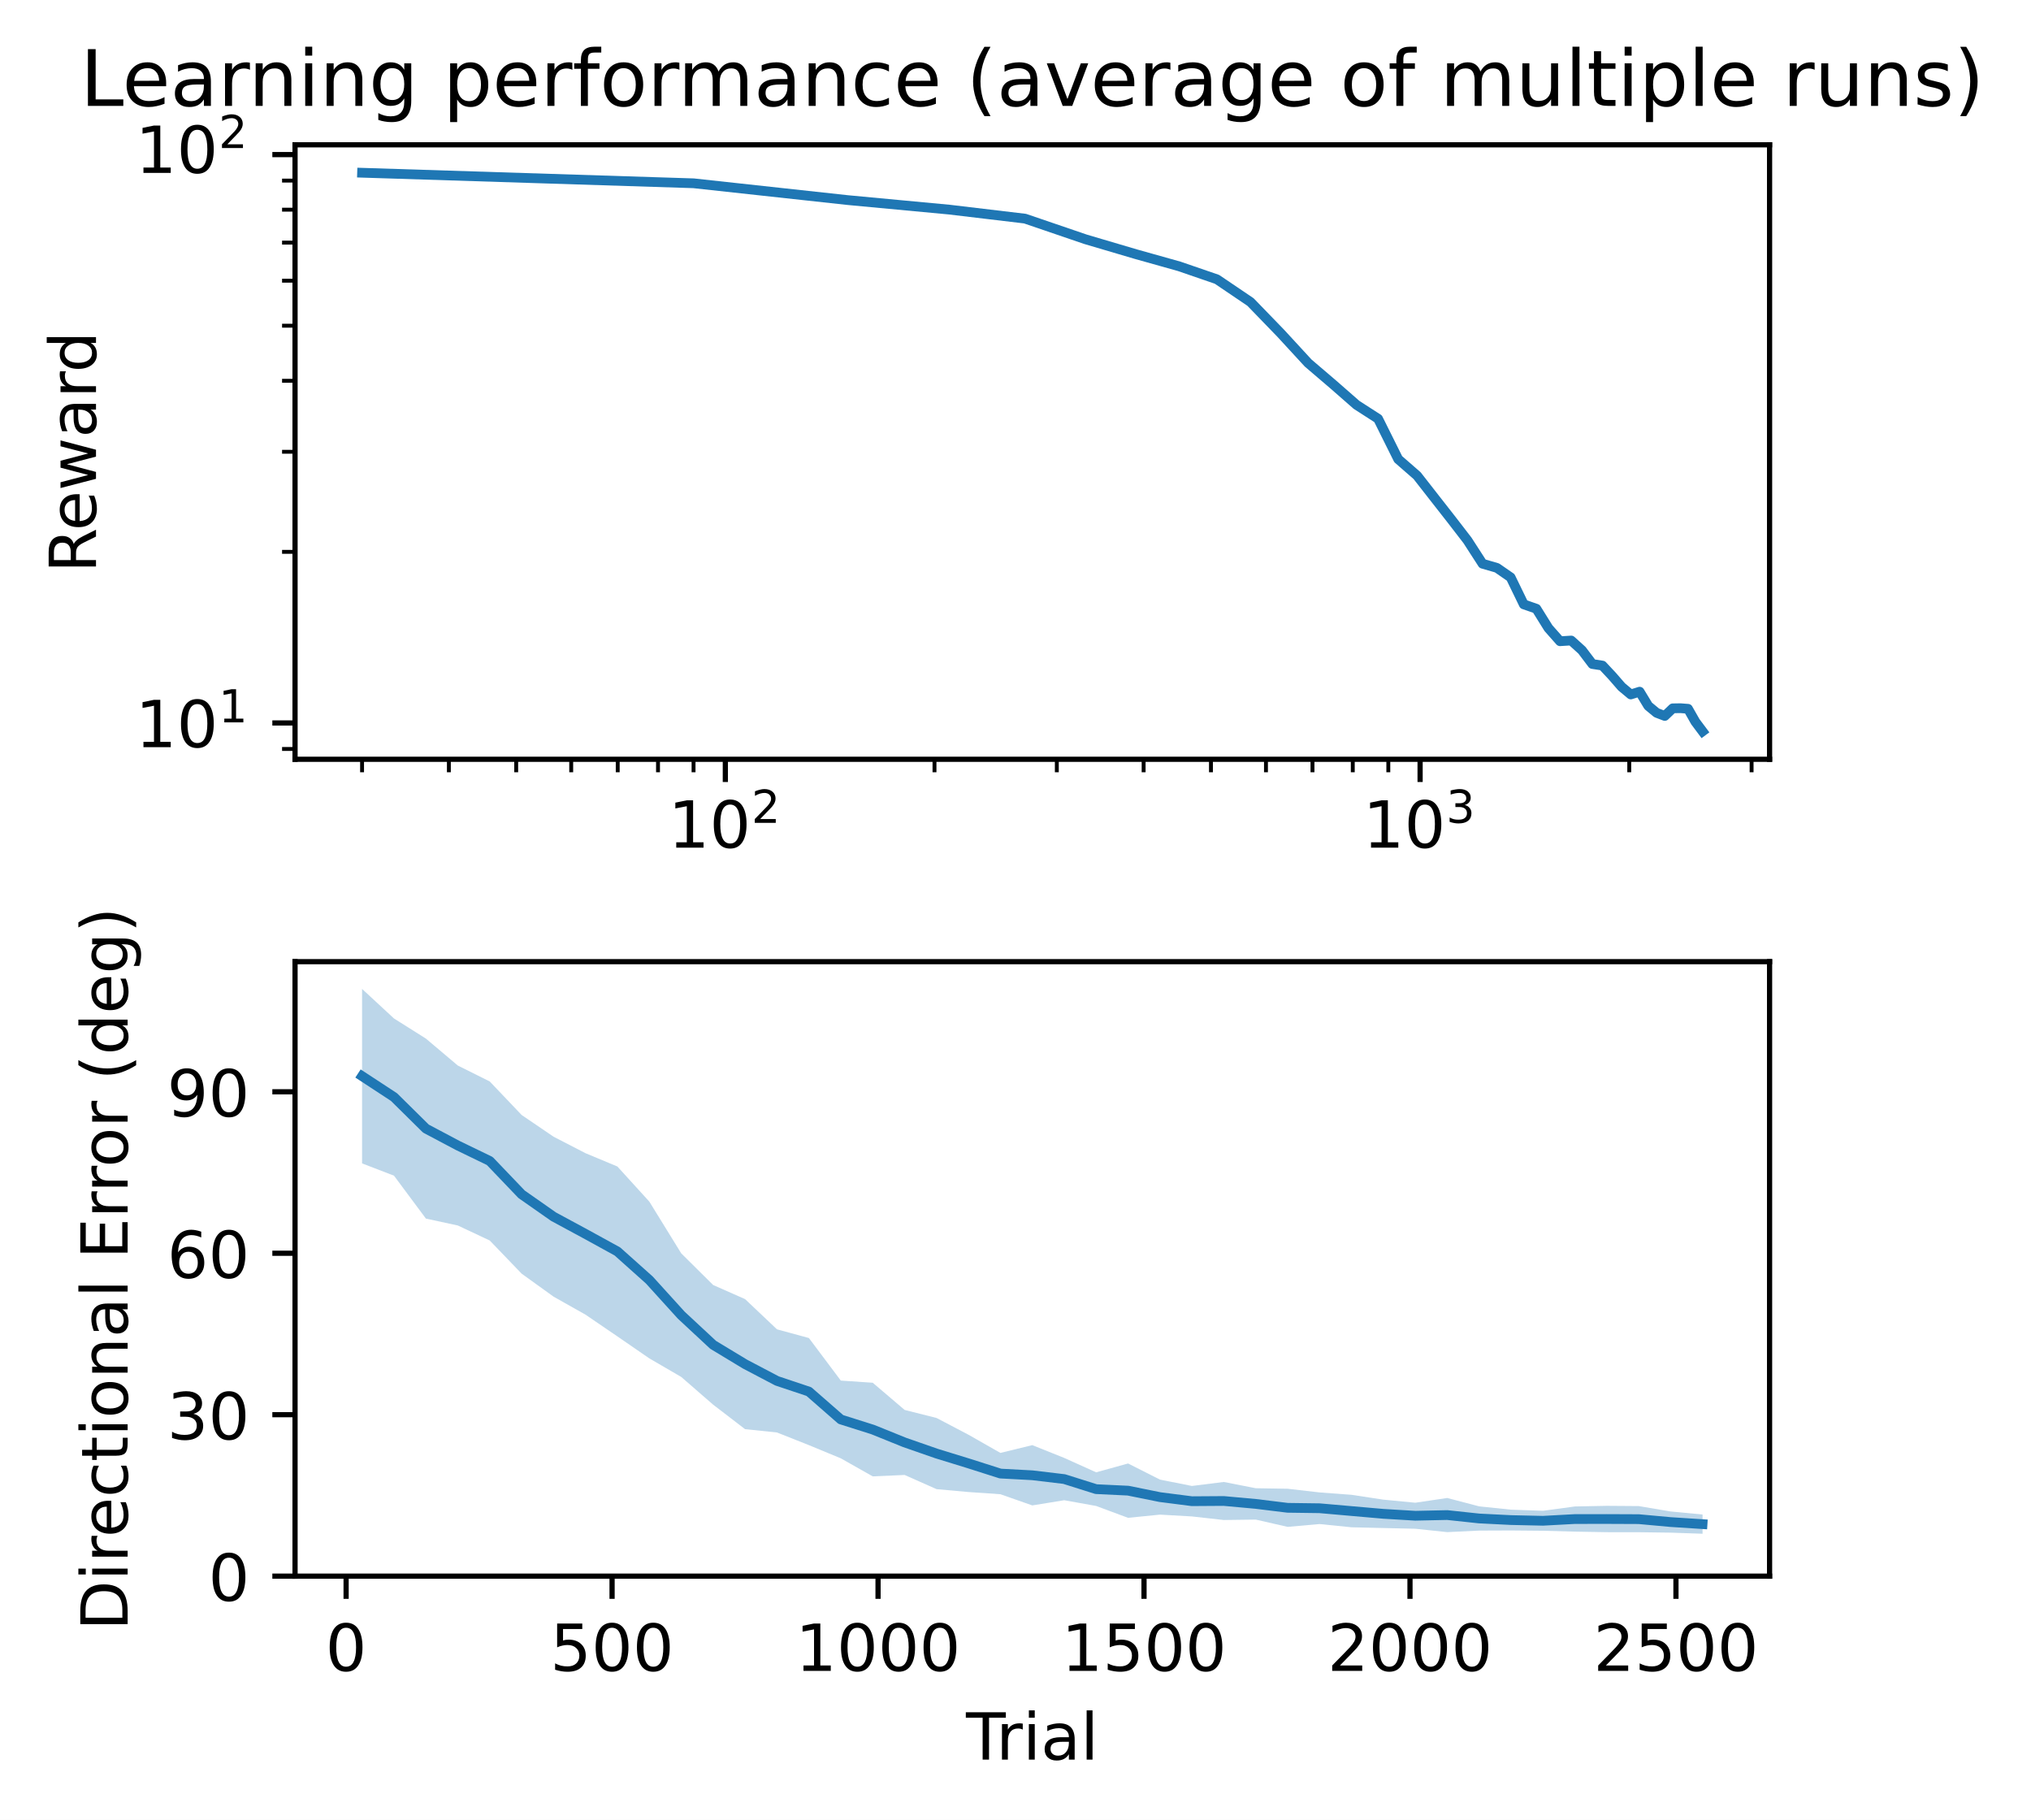
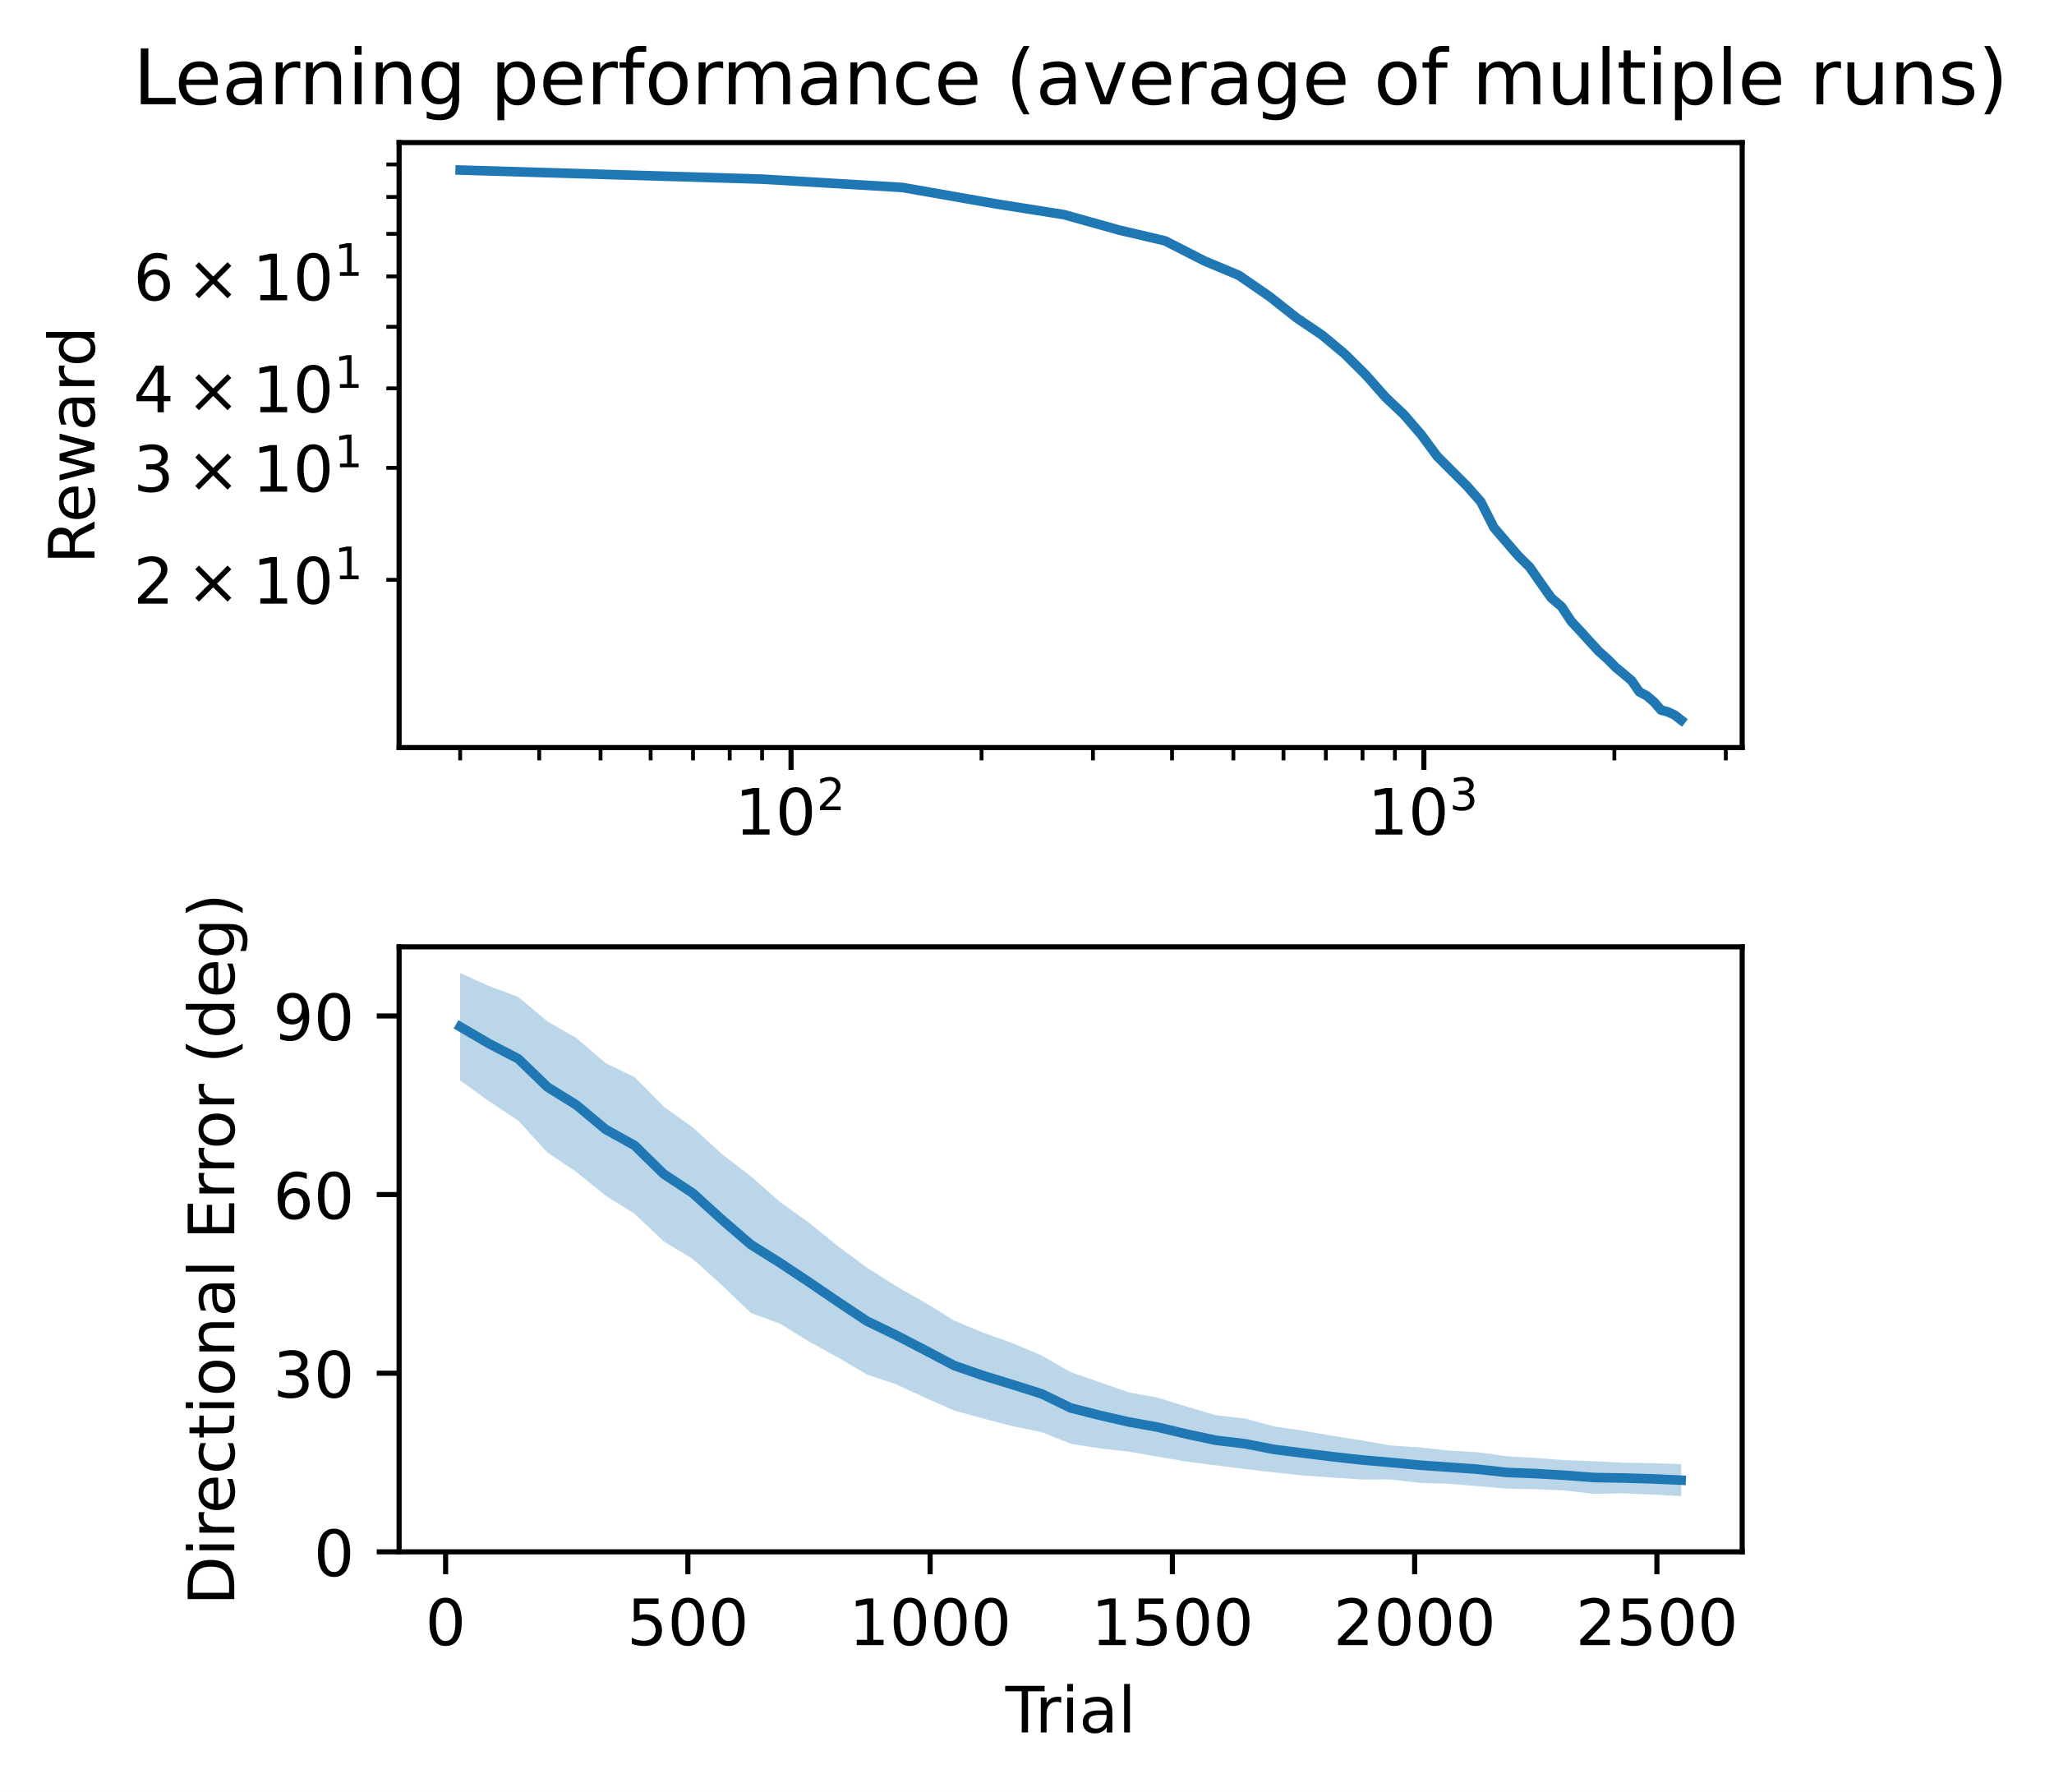
- <svg xmlns="http://www.w3.org/2000/svg" xmlns:xlink="http://www.w3.org/1999/xlink" width="313.06pt" height="280.474pt" viewBox="0 0 313.06 280.474" version="1.1">
+ <svg xmlns="http://www.w3.org/2000/svg" xmlns:xlink="http://www.w3.org/1999/xlink" width="321.541pt" height="280.474pt" viewBox="0 0 321.541 280.474" version="1.1">
  <defs>
    <style type="text/css">*{stroke-linejoin: round; stroke-linecap: butt}</style>
  </defs>
  <g id="figure_1">
    <g id="patch_1">
-       <path d="M 0 280.474  L 313.06 280.474  L 313.06 0  L 0 0  z " style="fill: #ffffff" />
+       <path d="M 0 280.474  L 321.541 280.474  L 321.541 0  L 0 0  z " style="fill: #ffffff" />
    </g>
    <g id="axes_1">
      <g id="patch_2">
-         <path d="M 45.478 117.022  L 272.764 117.022  L 272.764 22.318  L 45.478 22.318  z " style="fill: #ffffff" />
+         <path d="M 62.478 117.022  L 272.727 117.022  L 272.727 22.318  L 62.478 22.318  z " style="fill: #ffffff" />
      </g>
      <g id="FillBetweenPolyCollection_1">
-         <path d="M 55.809 87799.639  L 55.809 87799.639  L 106.905 87799.639  L 130.663 87799.639  L 146.312 87799.639  L 158 87799.639  L 167.333 87799.639  L 175.103 87799.639  L 181.758 87799.639  L 187.579 87799.639  L 192.752 87799.639  L 197.407 87799.639  L 201.638 87799.639  L 205.516 87799.639  L 209.096 87799.639  L 212.419 87799.639  L 215.521 87799.639  L 218.429 87799.639  L 221.165 87799.639  L 223.75 87799.639  L 226.198 87799.639  L 228.524 87799.639  L 230.739 87799.639  L 232.854 87799.639  L 234.876 87799.639  L 236.814 87799.639  L 238.675 87799.639  L 240.464 87799.639  L 242.187 87799.639  L 243.848 87799.639  L 245.452 87799.639  L 247.002 87799.639  L 248.503 87799.639  L 249.956 87799.639  L 251.366 87799.639  L 252.734 87799.639  L 254.063 87799.639  L 255.355 87799.639  L 256.612 87799.639  L 257.836 87799.639  L 259.028 87799.639  L 260.191 87799.639  L 261.326 87799.639  L 262.433 87799.639  L 262.433 87799.639  L 262.433 87799.639  L 261.326 87799.639  L 260.191 87799.639  L 259.028 87799.639  L 257.836 87799.639  L 256.612 87799.639  L 255.355 87799.639  L 254.063 87799.639  L 252.734 87799.639  L 251.366 87799.639  L 249.956 87799.639  L 248.503 87799.639  L 247.002 87799.639  L 245.452 87799.639  L 243.848 87799.639  L 242.187 87799.639  L 240.464 87799.639  L 238.675 87799.639  L 236.814 87799.639  L 234.876 87799.639  L 232.854 87799.639  L 230.739 87799.639  L 228.524 87799.639  L 226.198 87799.639  L 223.75 87799.639  L 221.165 87799.639  L 218.429 87799.639  L 215.521 87799.639  L 212.419 87799.639  L 209.096 87799.639  L 205.516 87799.639  L 201.638 87799.639  L 197.407 87799.639  L 192.752 87799.639  L 187.579 87799.639  L 181.758 87799.639  L 175.103 87799.639  L 167.333 87799.639  L 158 87799.639  L 146.312 87799.639  L 130.663 87799.639  L 106.905 87799.639  L 55.809 87799.639  z " clip-path="url(#p11eb59c816)" style="fill: #1f77b4; fill-opacity: 0.3" />
+         <path d="M 72.035 99754.796  L 72.035 99754.796  L 119.3 99754.796  L 141.277 99754.796  L 155.753 99754.796  L 166.566 99754.796  L 175.199 99754.796  L 182.386 99754.796  L 188.543 99754.796  L 193.928 99754.796  L 198.713 99754.796  L 203.019 99754.796  L 206.933 99754.796  L 210.52 99754.796  L 213.831 99754.796  L 216.905 99754.796  L 219.775 99754.796  L 222.464 99754.796  L 224.996 99754.796  L 227.387 99754.796  L 229.651 99754.796  L 231.803 99754.796  L 233.852 99754.796  L 235.808 99754.796  L 237.679 99754.796  L 239.472 99754.796  L 241.193 99754.796  L 242.848 99754.796  L 244.441 99754.796  L 245.978 99754.796  L 247.462 99754.796  L 248.896 99754.796  L 250.284 99754.796  L 251.629 99754.796  L 252.932 99754.796  L 254.198 99754.796  L 255.427 99754.796  L 256.622 99754.796  L 257.785 99754.796  L 258.917 99754.796  L 260.021 99754.796  L 261.096 99754.796  L 262.146 99754.796  L 263.17 99754.796  L 263.17 99754.796  L 263.17 99754.796  L 262.146 99754.796  L 261.096 99754.796  L 260.021 99754.796  L 258.917 99754.796  L 257.785 99754.796  L 256.622 99754.796  L 255.427 99754.796  L 254.198 99754.796  L 252.932 99754.796  L 251.629 99754.796  L 250.284 99754.796  L 248.896 99754.796  L 247.462 99754.796  L 245.978 99754.796  L 244.441 99754.796  L 242.848 99754.796  L 241.193 99754.796  L 239.472 99754.796  L 237.679 99754.796  L 235.808 99754.796  L 233.852 99754.796  L 231.803 99754.796  L 229.651 99754.796  L 227.387 99754.796  L 224.996 99754.796  L 222.464 99754.796  L 219.775 99754.796  L 216.905 99754.796  L 213.831 99754.796  L 210.52 99754.796  L 206.933 99754.796  L 203.019 99754.796  L 198.713 99754.796  L 193.928 99754.796  L 188.543 99754.796  L 182.386 99754.796  L 175.199 99754.796  L 166.566 99754.796  L 155.753 99754.796  L 141.277 99754.796  L 119.3 99754.796  L 72.035 99754.796  z " clip-path="url(#p945045b6bb)" style="fill: #1f77b4; fill-opacity: 0.3" />
      </g>
      <g id="matplotlib.axis_1">
        <g id="xtick_1">
          <g id="line2d_1">
            <defs>
-               <path id="m85e213decc" d="M 0 0  L 0 3.5  " style="stroke: #000000; stroke-width: 0.8" />
+               <path id="m9af46f7f01" d="M 0 0  L 0 3.5  " style="stroke: #000000; stroke-width: 0.8" />
            </defs>
            <g>
-               <use xlink:href="#m85e213decc" x="111.805" y="117.022" style="stroke: #000000; stroke-width: 0.8" />
+               <use xlink:href="#m9af46f7f01" x="123.833" y="117.022" style="stroke: #000000; stroke-width: 0.8" />
            </g>
          </g>
          <g id="text_1">
-             <g transform="translate(103.005 131.6206)">
+             <g transform="translate(115.0331 131.6206)">
              <text>
                <tspan x="0" y="-0.977" style="font-size: 10px; font-family: 'DejaVu Sans'">1</tspan>
                <tspan x="6.362" y="-0.977" style="font-size: 10px; font-family: 'DejaVu Sans'">0</tspan>
                <tspan x="12.82" y="-4.805" style="font-size: 7px; font-family: 'DejaVu Sans'">2</tspan>
              </text>
            </g>
          </g>
        </g>
        <g id="xtick_2">
          <g id="line2d_2">
            <g>
-               <use xlink:href="#m85e213decc" x="218.896" y="117.022" style="stroke: #000000; stroke-width: 0.8" />
+               <use xlink:href="#m9af46f7f01" x="222.897" y="117.022" style="stroke: #000000; stroke-width: 0.8" />
            </g>
          </g>
          <g id="text_2">
-             <g transform="translate(210.0961 131.6206)">
+             <g transform="translate(214.0967 131.6206)">
              <text>
                <tspan x="0" y="-0.977" style="font-size: 10px; font-family: 'DejaVu Sans'">1</tspan>
                <tspan x="6.362" y="-0.977" style="font-size: 10px; font-family: 'DejaVu Sans'">0</tspan>
                <tspan x="12.82" y="-4.805" style="font-size: 7px; font-family: 'DejaVu Sans'">3</tspan>
              </text>
            </g>
          </g>
        </g>
        <g id="xtick_3">
          <g id="line2d_3">
            <defs>
-               <path id="m5be308312e" d="M 0 0  L 0 2  " style="stroke: #000000; stroke-width: 0.6" />
+               <path id="m148ec2140c" d="M 0 0  L 0 2  " style="stroke: #000000; stroke-width: 0.6" />
            </defs>
            <g>
-               <use xlink:href="#m5be308312e" x="55.809" y="117.022" style="stroke: #000000; stroke-width: 0.6" />
+               <use xlink:href="#m148ec2140c" x="72.035" y="117.022" style="stroke: #000000; stroke-width: 0.6" />
            </g>
          </g>
        </g>
        <g id="xtick_4">
          <g id="line2d_4">
            <g>
-               <use xlink:href="#m5be308312e" x="69.189" y="117.022" style="stroke: #000000; stroke-width: 0.6" />
+               <use xlink:href="#m148ec2140c" x="84.412" y="117.022" style="stroke: #000000; stroke-width: 0.6" />
            </g>
          </g>
        </g>
        <g id="xtick_5">
          <g id="line2d_5">
            <g>
-               <use xlink:href="#m5be308312e" x="79.567" y="117.022" style="stroke: #000000; stroke-width: 0.6" />
+               <use xlink:href="#m148ec2140c" x="94.012" y="117.022" style="stroke: #000000; stroke-width: 0.6" />
            </g>
          </g>
        </g>
        <g id="xtick_6">
          <g id="line2d_6">
            <g>
-               <use xlink:href="#m5be308312e" x="88.047" y="117.022" style="stroke: #000000; stroke-width: 0.6" />
+               <use xlink:href="#m148ec2140c" x="101.856" y="117.022" style="stroke: #000000; stroke-width: 0.6" />
            </g>
          </g>
        </g>
        <g id="xtick_7">
          <g id="line2d_7">
            <g>
-               <use xlink:href="#m5be308312e" x="95.216" y="117.022" style="stroke: #000000; stroke-width: 0.6" />
+               <use xlink:href="#m148ec2140c" x="108.488" y="117.022" style="stroke: #000000; stroke-width: 0.6" />
            </g>
          </g>
        </g>
        <g id="xtick_8">
          <g id="line2d_8">
            <g>
-               <use xlink:href="#m5be308312e" x="101.427" y="117.022" style="stroke: #000000; stroke-width: 0.6" />
+               <use xlink:href="#m148ec2140c" x="114.233" y="117.022" style="stroke: #000000; stroke-width: 0.6" />
            </g>
          </g>
        </g>
        <g id="xtick_9">
          <g id="line2d_9">
            <g>
-               <use xlink:href="#m5be308312e" x="106.905" y="117.022" style="stroke: #000000; stroke-width: 0.6" />
+               <use xlink:href="#m148ec2140c" x="119.3" y="117.022" style="stroke: #000000; stroke-width: 0.6" />
            </g>
          </g>
        </g>
        <g id="xtick_10">
          <g id="line2d_10">
            <g>
-               <use xlink:href="#m5be308312e" x="144.043" y="117.022" style="stroke: #000000; stroke-width: 0.6" />
+               <use xlink:href="#m148ec2140c" x="153.654" y="117.022" style="stroke: #000000; stroke-width: 0.6" />
            </g>
          </g>
        </g>
        <g id="xtick_11">
          <g id="line2d_11">
            <g>
-               <use xlink:href="#m5be308312e" x="162.9" y="117.022" style="stroke: #000000; stroke-width: 0.6" />
+               <use xlink:href="#m148ec2140c" x="171.098" y="117.022" style="stroke: #000000; stroke-width: 0.6" />
            </g>
          </g>
        </g>
        <g id="xtick_12">
          <g id="line2d_12">
            <g>
-               <use xlink:href="#m5be308312e" x="176.28" y="117.022" style="stroke: #000000; stroke-width: 0.6" />
+               <use xlink:href="#m148ec2140c" x="183.475" y="117.022" style="stroke: #000000; stroke-width: 0.6" />
            </g>
          </g>
        </g>
        <g id="xtick_13">
          <g id="line2d_13">
            <g>
-               <use xlink:href="#m5be308312e" x="186.658" y="117.022" style="stroke: #000000; stroke-width: 0.6" />
+               <use xlink:href="#m148ec2140c" x="193.076" y="117.022" style="stroke: #000000; stroke-width: 0.6" />
            </g>
          </g>
        </g>
        <g id="xtick_14">
          <g id="line2d_14">
            <g>
-               <use xlink:href="#m5be308312e" x="195.138" y="117.022" style="stroke: #000000; stroke-width: 0.6" />
+               <use xlink:href="#m148ec2140c" x="200.92" y="117.022" style="stroke: #000000; stroke-width: 0.6" />
            </g>
          </g>
        </g>
        <g id="xtick_15">
          <g id="line2d_15">
            <g>
-               <use xlink:href="#m5be308312e" x="202.308" y="117.022" style="stroke: #000000; stroke-width: 0.6" />
+               <use xlink:href="#m148ec2140c" x="207.552" y="117.022" style="stroke: #000000; stroke-width: 0.6" />
            </g>
          </g>
        </g>
        <g id="xtick_16">
          <g id="line2d_16">
            <g>
-               <use xlink:href="#m5be308312e" x="208.518" y="117.022" style="stroke: #000000; stroke-width: 0.6" />
+               <use xlink:href="#m148ec2140c" x="213.296" y="117.022" style="stroke: #000000; stroke-width: 0.6" />
            </g>
          </g>
        </g>
        <g id="xtick_17">
          <g id="line2d_17">
            <g>
-               <use xlink:href="#m5be308312e" x="213.996" y="117.022" style="stroke: #000000; stroke-width: 0.6" />
+               <use xlink:href="#m148ec2140c" x="218.364" y="117.022" style="stroke: #000000; stroke-width: 0.6" />
            </g>
          </g>
        </g>
        <g id="xtick_18">
          <g id="line2d_18">
            <g>
-               <use xlink:href="#m5be308312e" x="251.134" y="117.022" style="stroke: #000000; stroke-width: 0.6" />
+               <use xlink:href="#m148ec2140c" x="252.718" y="117.022" style="stroke: #000000; stroke-width: 0.6" />
            </g>
          </g>
        </g>
        <g id="xtick_19">
          <g id="line2d_19">
            <g>
-               <use xlink:href="#m5be308312e" x="269.992" y="117.022" style="stroke: #000000; stroke-width: 0.6" />
+               <use xlink:href="#m148ec2140c" x="270.162" y="117.022" style="stroke: #000000; stroke-width: 0.6" />
            </g>
          </g>
        </g>
      </g>
      <g id="matplotlib.axis_2">
        <g id="ytick_1">
          <g id="line2d_20">
            <defs>
-               <path id="m1b7d8c3c94" d="M 0 0  L -3.5 0  " style="stroke: #000000; stroke-width: 0.8" />
+               <path id="me8900f2192" d="M 0 0  L -2 0  " style="stroke: #000000; stroke-width: 0.6" />
            </defs>
            <g>
-               <use xlink:href="#m1b7d8c3c94" x="45.478" y="111.425" style="stroke: #000000; stroke-width: 0.8" />
+               <use xlink:href="#me8900f2192" x="62.478" y="90.759" style="stroke: #000000; stroke-width: 0.6" />
            </g>
          </g>
          <g id="text_3">
-             <g transform="translate(20.87813 115.2247)">
-               <text>
-                 <tspan x="0" y="-0.064" style="font-size: 10px; font-family: 'DejaVu Sans'">1</tspan>
-                 <tspan x="6.362" y="-0.064" style="font-size: 10px; font-family: 'DejaVu Sans'">0</tspan>
-                 <tspan x="12.82" y="-3.892" style="font-size: 7px; font-family: 'DejaVu Sans'">1</tspan>
+             <g transform="translate(20.87813 94.55857)">
+               <text>
+                 <tspan x="0" y="-0.064" style="font-size: 10px; font-family: 'DejaVu Sans'">2</tspan>
+                 <tspan x="8.311" y="-0.064" style="font-size: 10px; font-family: 'DejaVu Sans'">×</tspan>
+                 <tspan x="18.638" y="-0.064" style="font-size: 10px; font-family: 'DejaVu Sans'">1</tspan>
+                 <tspan x="25" y="-0.064" style="font-size: 10px; font-family: 'DejaVu Sans'">0</tspan>
+                 <tspan x="31.458" y="-3.892" style="font-size: 7px; font-family: 'DejaVu Sans'">1</tspan>
              </text>
            </g>
          </g>
        </g>
        <g id="ytick_2">
          <g id="line2d_21">
            <g>
-               <use xlink:href="#m1b7d8c3c94" x="45.478" y="23.825" style="stroke: #000000; stroke-width: 0.8" />
+               <use xlink:href="#me8900f2192" x="62.478" y="73.232" style="stroke: #000000; stroke-width: 0.6" />
            </g>
          </g>
          <g id="text_4">
-             <g transform="translate(20.87813 27.6241)">
-               <text>
-                 <tspan x="0" y="-0.977" style="font-size: 10px; font-family: 'DejaVu Sans'">1</tspan>
-                 <tspan x="6.362" y="-0.977" style="font-size: 10px; font-family: 'DejaVu Sans'">0</tspan>
-                 <tspan x="12.82" y="-4.805" style="font-size: 7px; font-family: 'DejaVu Sans'">2</tspan>
+             <g transform="translate(20.87813 77.03141)">
+               <text>
+                 <tspan x="0" y="-0.064" style="font-size: 10px; font-family: 'DejaVu Sans'">3</tspan>
+                 <tspan x="8.311" y="-0.064" style="font-size: 10px; font-family: 'DejaVu Sans'">×</tspan>
+                 <tspan x="18.638" y="-0.064" style="font-size: 10px; font-family: 'DejaVu Sans'">1</tspan>
+                 <tspan x="25" y="-0.064" style="font-size: 10px; font-family: 'DejaVu Sans'">0</tspan>
+                 <tspan x="31.458" y="-3.892" style="font-size: 7px; font-family: 'DejaVu Sans'">1</tspan>
              </text>
            </g>
          </g>
        </g>
        <g id="ytick_3">
          <g id="line2d_22">
-             <defs>
-               <path id="m204abcc75b" d="M 0 0  L -2 0  " style="stroke: #000000; stroke-width: 0.6" />
-             </defs>
-             <g>
-               <use xlink:href="#m204abcc75b" x="45.478" y="115.434" style="stroke: #000000; stroke-width: 0.6" />
+             <g>
+               <use xlink:href="#me8900f2192" x="62.478" y="60.796" style="stroke: #000000; stroke-width: 0.6" />
+             </g>
+           </g>
+           <g id="text_5">
+             <g transform="translate(20.87813 64.59569)">
+               <text>
+                 <tspan x="0" y="-0.064" style="font-size: 10px; font-family: 'DejaVu Sans'">4</tspan>
+                 <tspan x="8.311" y="-0.064" style="font-size: 10px; font-family: 'DejaVu Sans'">×</tspan>
+                 <tspan x="18.638" y="-0.064" style="font-size: 10px; font-family: 'DejaVu Sans'">1</tspan>
+                 <tspan x="25" y="-0.064" style="font-size: 10px; font-family: 'DejaVu Sans'">0</tspan>
+                 <tspan x="31.458" y="-3.892" style="font-size: 7px; font-family: 'DejaVu Sans'">1</tspan>
+               </text>
            </g>
          </g>
        </g>
        <g id="ytick_4">
          <g id="line2d_23">
            <g>
-               <use xlink:href="#m204abcc75b" x="45.478" y="85.055" style="stroke: #000000; stroke-width: 0.6" />
+               <use xlink:href="#me8900f2192" x="62.478" y="51.151" style="stroke: #000000; stroke-width: 0.6" />
            </g>
          </g>
        </g>
        <g id="ytick_5">
          <g id="line2d_24">
            <g>
-               <use xlink:href="#m204abcc75b" x="45.478" y="69.629" style="stroke: #000000; stroke-width: 0.6" />
+               <use xlink:href="#me8900f2192" x="62.478" y="43.269" style="stroke: #000000; stroke-width: 0.6" />
+             </g>
+           </g>
+           <g id="text_6">
+             <g transform="translate(20.87813 47.06853)">
+               <text>
+                 <tspan x="0" y="-0.064" style="font-size: 10px; font-family: 'DejaVu Sans'">6</tspan>
+                 <tspan x="8.311" y="-0.064" style="font-size: 10px; font-family: 'DejaVu Sans'">×</tspan>
+                 <tspan x="18.638" y="-0.064" style="font-size: 10px; font-family: 'DejaVu Sans'">1</tspan>
+                 <tspan x="25" y="-0.064" style="font-size: 10px; font-family: 'DejaVu Sans'">0</tspan>
+                 <tspan x="31.458" y="-3.892" style="font-size: 7px; font-family: 'DejaVu Sans'">1</tspan>
+               </text>
            </g>
          </g>
        </g>
        <g id="ytick_6">
          <g id="line2d_25">
            <g>
-               <use xlink:href="#m204abcc75b" x="45.478" y="58.685" style="stroke: #000000; stroke-width: 0.6" />
+               <use xlink:href="#me8900f2192" x="62.478" y="36.606" style="stroke: #000000; stroke-width: 0.6" />
            </g>
          </g>
        </g>
        <g id="ytick_7">
          <g id="line2d_26">
            <g>
-               <use xlink:href="#m204abcc75b" x="45.478" y="50.195" style="stroke: #000000; stroke-width: 0.6" />
+               <use xlink:href="#me8900f2192" x="62.478" y="30.834" style="stroke: #000000; stroke-width: 0.6" />
            </g>
          </g>
        </g>
        <g id="ytick_8">
          <g id="line2d_27">
            <g>
-               <use xlink:href="#m204abcc75b" x="45.478" y="43.259" style="stroke: #000000; stroke-width: 0.6" />
-             </g>
-           </g>
-         </g>
-         <g id="ytick_9">
-           <g id="line2d_28">
-             <g>
-               <use xlink:href="#m204abcc75b" x="45.478" y="37.394" style="stroke: #000000; stroke-width: 0.6" />
-             </g>
-           </g>
-         </g>
-         <g id="ytick_10">
-           <g id="line2d_29">
-             <g>
-               <use xlink:href="#m204abcc75b" x="45.478" y="32.314" style="stroke: #000000; stroke-width: 0.6" />
-             </g>
-           </g>
-         </g>
-         <g id="ytick_11">
-           <g id="line2d_30">
-             <g>
-               <use xlink:href="#m204abcc75b" x="45.478" y="27.833" style="stroke: #000000; stroke-width: 0.6" />
-             </g>
-           </g>
-         </g>
-         <g id="text_5">
+               <use xlink:href="#me8900f2192" x="62.478" y="25.742" style="stroke: #000000; stroke-width: 0.6" />
+             </g>
+           </g>
+         </g>
+         <g id="text_7">
          <text style="font-size: 10px; font-family: 'DejaVu Sans', 'Bitstream Vera Sans', 'Computer Modern Sans Serif', 'Lucida Grande', 'Verdana', 'Geneva', 'Lucid', 'Arial', 'Helvetica', 'Avant Garde', sans-serif; text-anchor: middle" x="14.798" y="69.67" transform="rotate(-90 14.79844 69.67012)">Reward</text>
        </g>
      </g>
-       <g id="line2d_31">
-         <path d="M 55.809 26.623  L 106.905 28.249  L 130.663 30.838  L 146.312 32.305  L 158 33.696  L 167.333 36.883  L 175.103 39.177  L 181.758 41.046  L 187.579 43.048  L 192.752 46.547  L 197.407 51.355  L 201.638 55.95  L 205.516 59.264  L 209.096 62.398  L 212.419 64.538  L 215.521 70.767  L 218.429 73.302  L 221.165 76.805  L 223.75 80.106  L 226.198 83.283  L 228.524 86.883  L 230.739 87.523  L 232.854 88.986  L 234.876 93.148  L 236.814 93.818  L 238.675 96.806  L 240.464 98.827  L 242.187 98.718  L 243.848 100.222  L 245.452 102.34  L 247.002 102.579  L 248.503 104.184  L 249.956 105.853  L 251.366 107.032  L 252.734 106.604  L 254.063 108.793  L 255.355 109.864  L 256.612 110.343  L 257.836 109.17  L 259.028 109.15  L 260.191 109.24  L 261.326 111.236  L 262.433 112.717  " clip-path="url(#p11eb59c816)" style="fill: none; stroke: #1f77b4; stroke-width: 1.5; stroke-linecap: square" />
+       <g id="line2d_28">
+         <path d="M 72.035 26.623  L 119.3 28.043  L 141.277 29.346  L 155.753 31.887  L 166.566 33.603  L 175.199 36.014  L 182.386 37.702  L 188.543 40.844  L 193.928 43.096  L 198.713 46.397  L 203.019 49.793  L 206.933 52.43  L 210.52 55.418  L 213.831 58.714  L 216.905 62.191  L 219.775 64.901  L 222.464 68.02  L 224.996 71.437  L 227.387 73.835  L 229.651 76.087  L 231.803 78.529  L 233.852 82.57  L 235.808 84.85  L 237.679 87.015  L 239.472 88.79  L 241.193 91.268  L 242.848 93.597  L 244.441 94.954  L 245.978 97.277  L 247.462 98.867  L 248.896 100.451  L 250.284 101.955  L 251.629 103.154  L 252.932 104.47  L 254.198 105.511  L 255.427 106.562  L 256.622 108.291  L 257.785 108.913  L 258.917 109.875  L 260.021 111.151  L 261.096 111.431  L 262.146 111.922  L 263.17 112.717  " clip-path="url(#p945045b6bb)" style="fill: none; stroke: #1f77b4; stroke-width: 1.5; stroke-linecap: square" />
      </g>
      <g id="patch_3">
-         <path d="M 45.478 117.022  L 45.478 22.318  " style="fill: none; stroke: #000000; stroke-width: 0.8; stroke-linejoin: miter; stroke-linecap: square" />
+         <path d="M 62.478 117.022  L 62.478 22.318  " style="fill: none; stroke: #000000; stroke-width: 0.8; stroke-linejoin: miter; stroke-linecap: square" />
      </g>
      <g id="patch_4">
-         <path d="M 272.764 117.022  L 272.764 22.318  " style="fill: none; stroke: #000000; stroke-width: 0.8; stroke-linejoin: miter; stroke-linecap: square" />
+         <path d="M 272.727 117.022  L 272.727 22.318  " style="fill: none; stroke: #000000; stroke-width: 0.8; stroke-linejoin: miter; stroke-linecap: square" />
      </g>
      <g id="patch_5">
-         <path d="M 45.478 117.022  L 272.764 117.022  " style="fill: none; stroke: #000000; stroke-width: 0.8; stroke-linejoin: miter; stroke-linecap: square" />
+         <path d="M 62.478 117.022  L 272.727 117.022  " style="fill: none; stroke: #000000; stroke-width: 0.8; stroke-linejoin: miter; stroke-linecap: square" />
      </g>
      <g id="patch_6">
-         <path d="M 45.478 22.318  L 272.764 22.318  " style="fill: none; stroke: #000000; stroke-width: 0.8; stroke-linejoin: miter; stroke-linecap: square" />
-       </g>
-       <g id="text_6">
-         <text style="font-size: 12px; font-family: 'DejaVu Sans', 'Bitstream Vera Sans', 'Computer Modern Sans Serif', 'Lucida Grande', 'Verdana', 'Geneva', 'Lucid', 'Arial', 'Helvetica', 'Avant Garde', sans-serif; text-anchor: middle" x="159.121" y="16.318" transform="rotate(-0 159.1211 16.31812)">Learning performance (average of multiple runs)</text>
+         <path d="M 62.478 22.318  L 272.727 22.318  " style="fill: none; stroke: #000000; stroke-width: 0.8; stroke-linejoin: miter; stroke-linecap: square" />
+       </g>
+       <g id="text_8">
+         <text style="font-size: 12px; font-family: 'DejaVu Sans', 'Bitstream Vera Sans', 'Computer Modern Sans Serif', 'Lucida Grande', 'Verdana', 'Geneva', 'Lucid', 'Arial', 'Helvetica', 'Avant Garde', sans-serif; text-anchor: middle" x="167.602" y="16.318" transform="rotate(-0 167.6025 16.31812)">Learning performance (average of multiple runs)</text>
      </g>
    </g>
    <g id="axes_2">
      <g id="patch_7">
-         <path d="M 45.478 242.918  L 272.764 242.918  L 272.764 148.214  L 45.478 148.214  z " style="fill: #ffffff" />
+         <path d="M 62.478 242.918  L 272.727 242.918  L 272.727 148.214  L 62.478 148.214  z " style="fill: #ffffff" />
      </g>
      <g id="FillBetweenPolyCollection_2">
-         <path d="M 55.809 152.413  L 55.809 179.303  L 60.729 181.197  L 65.649 187.812  L 70.568 188.875  L 75.488 191.187  L 80.407 196.301  L 85.327 199.842  L 90.247 202.616  L 95.166 205.969  L 100.086 209.356  L 105.005 212.217  L 109.925 216.491  L 114.845 220.264  L 119.764 220.776  L 124.684 222.727  L 129.603 224.76  L 134.523 227.541  L 139.443 227.324  L 144.362 229.509  L 149.282 229.954  L 154.202 230.292  L 159.121 232.018  L 164.041 231.218  L 168.96 232.101  L 173.88 233.931  L 178.8 233.437  L 183.719 233.717  L 188.639 234.266  L 193.558 234.199  L 198.478 235.325  L 203.398 234.889  L 208.317 235.388  L 213.237 235.502  L 218.156 235.614  L 223.076 236.134  L 227.996 235.898  L 232.915 235.879  L 237.835 235.924  L 242.755 236.056  L 247.674 236.143  L 252.594 236.148  L 257.513 236.214  L 262.433 236.384  L 262.433 233.418  L 262.433 233.418  L 257.513 232.951  L 252.594 232.119  L 247.674 232.082  L 242.755 232.179  L 237.835 232.845  L 232.915 232.673  L 227.996 232.162  L 223.076 230.872  L 218.156 231.603  L 213.237 231.129  L 208.317 230.383  L 203.398 230.016  L 198.478 229.449  L 193.558 229.369  L 188.639 228.403  L 183.719 229.019  L 178.8 228.039  L 173.88 225.554  L 168.96 226.916  L 164.041 224.698  L 159.121 222.726  L 154.202 223.925  L 149.282 221.123  L 144.362 218.541  L 139.443 217.302  L 134.523 213.11  L 129.603 212.778  L 124.684 206.218  L 119.764 204.878  L 114.845 200.222  L 109.925 198.047  L 105.005 193.169  L 100.086 185.191  L 95.166 179.784  L 90.247 177.73  L 85.327 175.192  L 80.407 171.845  L 75.488 166.677  L 70.568 164.223  L 65.649 160.069  L 60.729 156.969  L 55.809 152.413  z " clip-path="url(#p890fdc7ae9)" style="fill: #1f77b4; fill-opacity: 0.3" />
+         <path d="M 72.035 152.309  L 72.035 169.139  L 76.586 172.404  L 81.137 175.426  L 85.687 180.41  L 90.238 183.46  L 94.789 187.149  L 99.34 189.998  L 103.891 194.319  L 108.442 197.064  L 112.992 201.163  L 117.543 205.524  L 122.094 207.198  L 126.645 209.999  L 131.196 212.502  L 135.747 215.182  L 140.297 216.696  L 144.848 218.809  L 149.399 220.814  L 153.95 222.059  L 158.501 223.239  L 163.052 224.179  L 167.602 225.992  L 172.153 226.727  L 176.704 227.232  L 181.255 228.024  L 185.806 228.798  L 190.357 229.384  L 194.907 229.954  L 199.458 230.488  L 204.009 230.966  L 208.56 231.289  L 213.111 231.595  L 217.662 231.588  L 222.212 232.126  L 226.763 232.271  L 231.314 232.646  L 235.865 233.027  L 240.416 233.118  L 244.967 233.315  L 249.518 233.845  L 254.068 233.756  L 258.619 233.954  L 263.17 234.199  L 263.17 229.204  L 263.17 229.204  L 258.619 229.032  L 254.068 228.969  L 249.518 228.73  L 244.967 228.563  L 240.416 228.221  L 235.865 227.957  L 231.314 227.323  L 226.763 227.062  L 222.212 226.561  L 217.662 226.26  L 213.111 225.466  L 208.56 224.752  L 204.009 223.963  L 199.458 223.283  L 194.907 222.047  L 190.357 221.538  L 185.806 220.192  L 181.255 218.792  L 176.704 217.948  L 172.153 216.365  L 167.602 214.785  L 163.052 212.182  L 158.501 210.247  L 153.95 208.628  L 149.399 206.727  L 144.848 203.936  L 140.297 201.329  L 135.747 198.455  L 131.196 195.09  L 126.645 191.393  L 122.094 188.149  L 117.543 184.131  L 112.992 180.632  L 108.442 176.475  L 103.891 173.215  L 99.34 168.616  L 94.789 166.4  L 90.238 162.498  L 85.687 159.885  L 81.137 156.059  L 76.586 154.358  L 72.035 152.309  z " clip-path="url(#pbb14c915ea)" style="fill: #1f77b4; fill-opacity: 0.3" />
      </g>
      <g id="matplotlib.axis_3">
        <g id="xtick_20">
+           <g id="line2d_29">
+             <g>
+               <use xlink:href="#m9af46f7f01" x="69.759" y="242.918" style="stroke: #000000; stroke-width: 0.8" />
+             </g>
+           </g>
+           <g id="text_9">
+             <text style="font-size: 10px; font-family: 'DejaVu Sans', 'Bitstream Vera Sans', 'Computer Modern Sans Serif', 'Lucida Grande', 'Verdana', 'Geneva', 'Lucid', 'Arial', 'Helvetica', 'Avant Garde', sans-serif; text-anchor: middle" x="69.759" y="257.517" transform="rotate(-0 69.75946 257.5166)">0</text>
+           </g>
+         </g>
+         <g id="xtick_21">
+           <g id="line2d_30">
+             <g>
+               <use xlink:href="#m9af46f7f01" x="107.683" y="242.918" style="stroke: #000000; stroke-width: 0.8" />
+             </g>
+           </g>
+           <g id="text_10">
+             <text style="font-size: 10px; font-family: 'DejaVu Sans', 'Bitstream Vera Sans', 'Computer Modern Sans Serif', 'Lucida Grande', 'Verdana', 'Geneva', 'Lucid', 'Arial', 'Helvetica', 'Avant Garde', sans-serif; text-anchor: middle" x="107.683" y="257.517" transform="rotate(-0 107.6831 257.5166)">500</text>
+           </g>
+         </g>
+         <g id="xtick_22">
+           <g id="line2d_31">
+             <g>
+               <use xlink:href="#m9af46f7f01" x="145.607" y="242.918" style="stroke: #000000; stroke-width: 0.8" />
+             </g>
+           </g>
+           <g id="text_11">
+             <text style="font-size: 10px; font-family: 'DejaVu Sans', 'Bitstream Vera Sans', 'Computer Modern Sans Serif', 'Lucida Grande', 'Verdana', 'Geneva', 'Lucid', 'Arial', 'Helvetica', 'Avant Garde', sans-serif; text-anchor: middle" x="145.607" y="257.517" transform="rotate(-0 145.6067 257.5166)">1000</text>
+           </g>
+         </g>
+         <g id="xtick_23">
          <g id="line2d_32">
            <g>
-               <use xlink:href="#m85e213decc" x="53.35" y="242.918" style="stroke: #000000; stroke-width: 0.8" />
-             </g>
-           </g>
-           <g id="text_7">
-             <text style="font-size: 10px; font-family: 'DejaVu Sans', 'Bitstream Vera Sans', 'Computer Modern Sans Serif', 'Lucida Grande', 'Verdana', 'Geneva', 'Lucid', 'Arial', 'Helvetica', 'Avant Garde', sans-serif; text-anchor: middle" x="53.35" y="257.517" transform="rotate(-0 53.3495 257.5166)">0</text>
-           </g>
-         </g>
-         <g id="xtick_21">
+               <use xlink:href="#m9af46f7f01" x="183.53" y="242.918" style="stroke: #000000; stroke-width: 0.8" />
+             </g>
+           </g>
+           <g id="text_12">
+             <text style="font-size: 10px; font-family: 'DejaVu Sans', 'Bitstream Vera Sans', 'Computer Modern Sans Serif', 'Lucida Grande', 'Verdana', 'Geneva', 'Lucid', 'Arial', 'Helvetica', 'Avant Garde', sans-serif; text-anchor: middle" x="183.53" y="257.517" transform="rotate(-0 183.5304 257.5166)">1500</text>
+           </g>
+         </g>
+         <g id="xtick_24">
          <g id="line2d_33">
            <g>
-               <use xlink:href="#m85e213decc" x="94.346" y="242.918" style="stroke: #000000; stroke-width: 0.8" />
-             </g>
-           </g>
-           <g id="text_8">
-             <text style="font-size: 10px; font-family: 'DejaVu Sans', 'Bitstream Vera Sans', 'Computer Modern Sans Serif', 'Lucida Grande', 'Verdana', 'Geneva', 'Lucid', 'Arial', 'Helvetica', 'Avant Garde', sans-serif; text-anchor: middle" x="94.346" y="257.517" transform="rotate(-0 94.34626 257.5166)">500</text>
-           </g>
-         </g>
-         <g id="xtick_22">
+               <use xlink:href="#m9af46f7f01" x="221.454" y="242.918" style="stroke: #000000; stroke-width: 0.8" />
+             </g>
+           </g>
+           <g id="text_13">
+             <text style="font-size: 10px; font-family: 'DejaVu Sans', 'Bitstream Vera Sans', 'Computer Modern Sans Serif', 'Lucida Grande', 'Verdana', 'Geneva', 'Lucid', 'Arial', 'Helvetica', 'Avant Garde', sans-serif; text-anchor: middle" x="221.454" y="257.517" transform="rotate(-0 221.454 257.5166)">2000</text>
+           </g>
+         </g>
+         <g id="xtick_25">
          <g id="line2d_34">
            <g>
-               <use xlink:href="#m85e213decc" x="135.343" y="242.918" style="stroke: #000000; stroke-width: 0.8" />
-             </g>
-           </g>
-           <g id="text_9">
-             <text style="font-size: 10px; font-family: 'DejaVu Sans', 'Bitstream Vera Sans', 'Computer Modern Sans Serif', 'Lucida Grande', 'Verdana', 'Geneva', 'Lucid', 'Arial', 'Helvetica', 'Avant Garde', sans-serif; text-anchor: middle" x="135.343" y="257.517" transform="rotate(-0 135.343 257.5166)">1000</text>
-           </g>
-         </g>
-         <g id="xtick_23">
+               <use xlink:href="#m9af46f7f01" x="259.378" y="242.918" style="stroke: #000000; stroke-width: 0.8" />
+             </g>
+           </g>
+           <g id="text_14">
+             <text style="font-size: 10px; font-family: 'DejaVu Sans', 'Bitstream Vera Sans', 'Computer Modern Sans Serif', 'Lucida Grande', 'Verdana', 'Geneva', 'Lucid', 'Arial', 'Helvetica', 'Avant Garde', sans-serif; text-anchor: middle" x="259.378" y="257.517" transform="rotate(-0 259.3777 257.5166)">2500</text>
+           </g>
+         </g>
+         <g id="text_15">
+           <text style="font-size: 10px; font-family: 'DejaVu Sans', 'Bitstream Vera Sans', 'Computer Modern Sans Serif', 'Lucida Grande', 'Verdana', 'Geneva', 'Lucid', 'Arial', 'Helvetica', 'Avant Garde', sans-serif; text-anchor: middle" x="167.602" y="271.195" transform="rotate(-0 167.6025 271.1947)">Trial</text>
+         </g>
+       </g>
+       <g id="matplotlib.axis_4">
+         <g id="ytick_9">
          <g id="line2d_35">
-             <g>
-               <use xlink:href="#m85e213decc" x="176.34" y="242.918" style="stroke: #000000; stroke-width: 0.8" />
-             </g>
-           </g>
-           <g id="text_10">
-             <text style="font-size: 10px; font-family: 'DejaVu Sans', 'Bitstream Vera Sans', 'Computer Modern Sans Serif', 'Lucida Grande', 'Verdana', 'Geneva', 'Lucid', 'Arial', 'Helvetica', 'Avant Garde', sans-serif; text-anchor: middle" x="176.34" y="257.517" transform="rotate(-0 176.3398 257.5166)">1500</text>
-           </g>
-         </g>
-         <g id="xtick_24">
+             <defs>
+               <path id="m26172bdf3f" d="M 0 0  L -3.5 0  " style="stroke: #000000; stroke-width: 0.8" />
+             </defs>
+             <g>
+               <use xlink:href="#m26172bdf3f" x="62.478" y="242.918" style="stroke: #000000; stroke-width: 0.8" />
+             </g>
+           </g>
+           <g id="text_16">
+             <text style="font-size: 10px; font-family: 'DejaVu Sans', 'Bitstream Vera Sans', 'Computer Modern Sans Serif', 'Lucida Grande', 'Verdana', 'Geneva', 'Lucid', 'Arial', 'Helvetica', 'Avant Garde', sans-serif; text-anchor: end" x="55.478" y="246.717" transform="rotate(-0 55.47812 246.7173)">0</text>
+           </g>
+         </g>
+         <g id="ytick_10">
          <g id="line2d_36">
            <g>
-               <use xlink:href="#m85e213decc" x="217.337" y="242.918" style="stroke: #000000; stroke-width: 0.8" />
-             </g>
-           </g>
-           <g id="text_11">
-             <text style="font-size: 10px; font-family: 'DejaVu Sans', 'Bitstream Vera Sans', 'Computer Modern Sans Serif', 'Lucida Grande', 'Verdana', 'Geneva', 'Lucid', 'Arial', 'Helvetica', 'Avant Garde', sans-serif; text-anchor: middle" x="217.337" y="257.517" transform="rotate(-0 217.3365 257.5166)">2000</text>
-           </g>
-         </g>
-         <g id="xtick_25">
+               <use xlink:href="#m26172bdf3f" x="62.478" y="214.956" style="stroke: #000000; stroke-width: 0.8" />
+             </g>
+           </g>
+           <g id="text_17">
+             <text style="font-size: 10px; font-family: 'DejaVu Sans', 'Bitstream Vera Sans', 'Computer Modern Sans Serif', 'Lucida Grande', 'Verdana', 'Geneva', 'Lucid', 'Arial', 'Helvetica', 'Avant Garde', sans-serif; text-anchor: end" x="55.478" y="218.755" transform="rotate(-0 55.47812 218.7553)">30</text>
+           </g>
+         </g>
+         <g id="ytick_11">
          <g id="line2d_37">
            <g>
-               <use xlink:href="#m85e213decc" x="258.333" y="242.918" style="stroke: #000000; stroke-width: 0.8" />
-             </g>
-           </g>
-           <g id="text_12">
-             <text style="font-size: 10px; font-family: 'DejaVu Sans', 'Bitstream Vera Sans', 'Computer Modern Sans Serif', 'Lucida Grande', 'Verdana', 'Geneva', 'Lucid', 'Arial', 'Helvetica', 'Avant Garde', sans-serif; text-anchor: middle" x="258.333" y="257.517" transform="rotate(-0 258.3333 257.5166)">2500</text>
-           </g>
-         </g>
-         <g id="text_13">
-           <text style="font-size: 10px; font-family: 'DejaVu Sans', 'Bitstream Vera Sans', 'Computer Modern Sans Serif', 'Lucida Grande', 'Verdana', 'Geneva', 'Lucid', 'Arial', 'Helvetica', 'Avant Garde', sans-serif; text-anchor: middle" x="159.121" y="271.195" transform="rotate(-0 159.1211 271.1947)">Trial</text>
-         </g>
-       </g>
-       <g id="matplotlib.axis_4">
+               <use xlink:href="#m26172bdf3f" x="62.478" y="186.994" style="stroke: #000000; stroke-width: 0.8" />
+             </g>
+           </g>
+           <g id="text_18">
+             <text style="font-size: 10px; font-family: 'DejaVu Sans', 'Bitstream Vera Sans', 'Computer Modern Sans Serif', 'Lucida Grande', 'Verdana', 'Geneva', 'Lucid', 'Arial', 'Helvetica', 'Avant Garde', sans-serif; text-anchor: end" x="55.478" y="190.793" transform="rotate(-0 55.47812 190.7932)">60</text>
+           </g>
+         </g>
        <g id="ytick_12">
          <g id="line2d_38">
            <g>
-               <use xlink:href="#m1b7d8c3c94" x="45.478" y="242.918" style="stroke: #000000; stroke-width: 0.8" />
-             </g>
-           </g>
-           <g id="text_14">
-             <text style="font-size: 10px; font-family: 'DejaVu Sans', 'Bitstream Vera Sans', 'Computer Modern Sans Serif', 'Lucida Grande', 'Verdana', 'Geneva', 'Lucid', 'Arial', 'Helvetica', 'Avant Garde', sans-serif; text-anchor: end" x="38.478" y="246.717" transform="rotate(-0 38.47812 246.7173)">0</text>
-           </g>
-         </g>
-         <g id="ytick_13">
-           <g id="line2d_39">
-             <g>
-               <use xlink:href="#m1b7d8c3c94" x="45.478" y="218.036" style="stroke: #000000; stroke-width: 0.8" />
-             </g>
-           </g>
-           <g id="text_15">
-             <text style="font-size: 10px; font-family: 'DejaVu Sans', 'Bitstream Vera Sans', 'Computer Modern Sans Serif', 'Lucida Grande', 'Verdana', 'Geneva', 'Lucid', 'Arial', 'Helvetica', 'Avant Garde', sans-serif; text-anchor: end" x="38.478" y="221.835" transform="rotate(-0 38.47812 221.835)">30</text>
-           </g>
-         </g>
-         <g id="ytick_14">
-           <g id="line2d_40">
-             <g>
-               <use xlink:href="#m1b7d8c3c94" x="45.478" y="193.153" style="stroke: #000000; stroke-width: 0.8" />
-             </g>
-           </g>
-           <g id="text_16">
-             <text style="font-size: 10px; font-family: 'DejaVu Sans', 'Bitstream Vera Sans', 'Computer Modern Sans Serif', 'Lucida Grande', 'Verdana', 'Geneva', 'Lucid', 'Arial', 'Helvetica', 'Avant Garde', sans-serif; text-anchor: end" x="38.478" y="196.953" transform="rotate(-0 38.47812 196.9526)">60</text>
-           </g>
-         </g>
-         <g id="ytick_15">
-           <g id="line2d_41">
-             <g>
-               <use xlink:href="#m1b7d8c3c94" x="45.478" y="168.271" style="stroke: #000000; stroke-width: 0.8" />
-             </g>
-           </g>
-           <g id="text_17">
-             <text style="font-size: 10px; font-family: 'DejaVu Sans', 'Bitstream Vera Sans', 'Computer Modern Sans Serif', 'Lucida Grande', 'Verdana', 'Geneva', 'Lucid', 'Arial', 'Helvetica', 'Avant Garde', sans-serif; text-anchor: end" x="38.478" y="172.07" transform="rotate(-0 38.47812 172.0703)">90</text>
-           </g>
-         </g>
-         <g id="text_18">
-           <text style="font-size: 10px; font-family: 'DejaVu Sans', 'Bitstream Vera Sans', 'Computer Modern Sans Serif', 'Lucida Grande', 'Verdana', 'Geneva', 'Lucid', 'Arial', 'Helvetica', 'Avant Garde', sans-serif; text-anchor: middle" x="19.673" y="195.566" transform="rotate(-90 19.67344 195.5661)">Directional Error (deg)</text>
-         </g>
-       </g>
-       <g id="line2d_42">
-         <path d="M 55.809 165.858  L 60.729 169.083  L 65.649 173.941  L 70.568 176.549  L 75.488 178.932  L 80.407 184.073  L 85.327 187.517  L 90.247 190.173  L 95.166 192.876  L 100.086 197.273  L 105.005 202.693  L 109.925 207.269  L 114.845 210.243  L 119.764 212.827  L 124.684 214.473  L 129.603 218.769  L 134.523 220.325  L 139.443 222.313  L 144.362 224.025  L 149.282 225.539  L 154.202 227.108  L 159.121 227.372  L 164.041 227.958  L 168.96 229.509  L 173.88 229.743  L 178.8 230.738  L 183.719 231.368  L 188.639 231.335  L 193.558 231.784  L 198.478 232.387  L 203.398 232.453  L 208.317 232.885  L 213.237 233.316  L 218.156 233.609  L 223.076 233.503  L 227.996 234.03  L 232.915 234.276  L 237.835 234.385  L 242.755 234.118  L 247.674 234.113  L 252.594 234.134  L 257.513 234.583  L 262.433 234.901  " clip-path="url(#p890fdc7ae9)" style="fill: none; stroke: #1f77b4; stroke-width: 1.5; stroke-linecap: square" />
+               <use xlink:href="#m26172bdf3f" x="62.478" y="159.032" style="stroke: #000000; stroke-width: 0.8" />
+             </g>
+           </g>
+           <g id="text_19">
+             <text style="font-size: 10px; font-family: 'DejaVu Sans', 'Bitstream Vera Sans', 'Computer Modern Sans Serif', 'Lucida Grande', 'Verdana', 'Geneva', 'Lucid', 'Arial', 'Helvetica', 'Avant Garde', sans-serif; text-anchor: end" x="55.478" y="162.831" transform="rotate(-0 55.47812 162.8312)">90</text>
+           </g>
+         </g>
+         <g id="text_20">
+           <text style="font-size: 10px; font-family: 'DejaVu Sans', 'Bitstream Vera Sans', 'Computer Modern Sans Serif', 'Lucida Grande', 'Verdana', 'Geneva', 'Lucid', 'Arial', 'Helvetica', 'Avant Garde', sans-serif; text-anchor: middle" x="36.673" y="195.566" transform="rotate(-90 36.67344 195.5661)">Directional Error (deg)</text>
+         </g>
+       </g>
+       <g id="line2d_39">
+         <path d="M 72.035 160.724  L 76.586 163.381  L 81.137 165.743  L 85.687 170.148  L 90.238 172.979  L 94.789 176.775  L 99.34 179.307  L 103.891 183.767  L 108.442 186.77  L 112.992 190.898  L 117.543 194.828  L 122.094 197.674  L 126.645 200.696  L 131.196 203.796  L 135.747 206.819  L 140.297 209.012  L 144.848 211.373  L 149.399 213.77  L 153.95 215.343  L 158.501 216.743  L 163.052 218.181  L 167.602 220.389  L 172.153 221.546  L 176.704 222.59  L 181.255 223.408  L 185.806 224.495  L 190.357 225.461  L 194.907 226.001  L 199.458 226.886  L 204.009 227.465  L 208.56 228.021  L 213.111 228.53  L 217.662 228.924  L 222.212 229.344  L 226.763 229.666  L 231.314 229.985  L 235.865 230.492  L 240.416 230.669  L 244.967 230.939  L 249.518 231.287  L 254.068 231.363  L 258.619 231.493  L 263.17 231.701  " clip-path="url(#pbb14c915ea)" style="fill: none; stroke: #1f77b4; stroke-width: 1.5; stroke-linecap: square" />
      </g>
      <g id="patch_8">
-         <path d="M 45.478 242.918  L 45.478 148.214  " style="fill: none; stroke: #000000; stroke-width: 0.8; stroke-linejoin: miter; stroke-linecap: square" />
+         <path d="M 62.478 242.918  L 62.478 148.214  " style="fill: none; stroke: #000000; stroke-width: 0.8; stroke-linejoin: miter; stroke-linecap: square" />
      </g>
      <g id="patch_9">
-         <path d="M 272.764 242.918  L 272.764 148.214  " style="fill: none; stroke: #000000; stroke-width: 0.8; stroke-linejoin: miter; stroke-linecap: square" />
+         <path d="M 272.727 242.918  L 272.727 148.214  " style="fill: none; stroke: #000000; stroke-width: 0.8; stroke-linejoin: miter; stroke-linecap: square" />
      </g>
      <g id="patch_10">
-         <path d="M 45.478 242.918  L 272.764 242.918  " style="fill: none; stroke: #000000; stroke-width: 0.8; stroke-linejoin: miter; stroke-linecap: square" />
+         <path d="M 62.478 242.918  L 272.727 242.918  " style="fill: none; stroke: #000000; stroke-width: 0.8; stroke-linejoin: miter; stroke-linecap: square" />
      </g>
      <g id="patch_11">
-         <path d="M 45.478 148.214  L 272.764 148.214  " style="fill: none; stroke: #000000; stroke-width: 0.8; stroke-linejoin: miter; stroke-linecap: square" />
+         <path d="M 62.478 148.214  L 272.727 148.214  " style="fill: none; stroke: #000000; stroke-width: 0.8; stroke-linejoin: miter; stroke-linecap: square" />
      </g>
    </g>
  </g>
  <defs>
-     <clipPath id="p11eb59c816">
-       <rect x="45.478" y="22.318" width="227.286" height="94.704" />
+     <clipPath id="p945045b6bb">
+       <rect x="62.478" y="22.318" width="210.249" height="94.704" />
    </clipPath>
-     <clipPath id="p890fdc7ae9">
-       <rect x="45.478" y="148.214" width="227.286" height="94.704" />
+     <clipPath id="pbb14c915ea">
+       <rect x="62.478" y="148.214" width="210.249" height="94.704" />
    </clipPath>
  </defs>
</svg>
